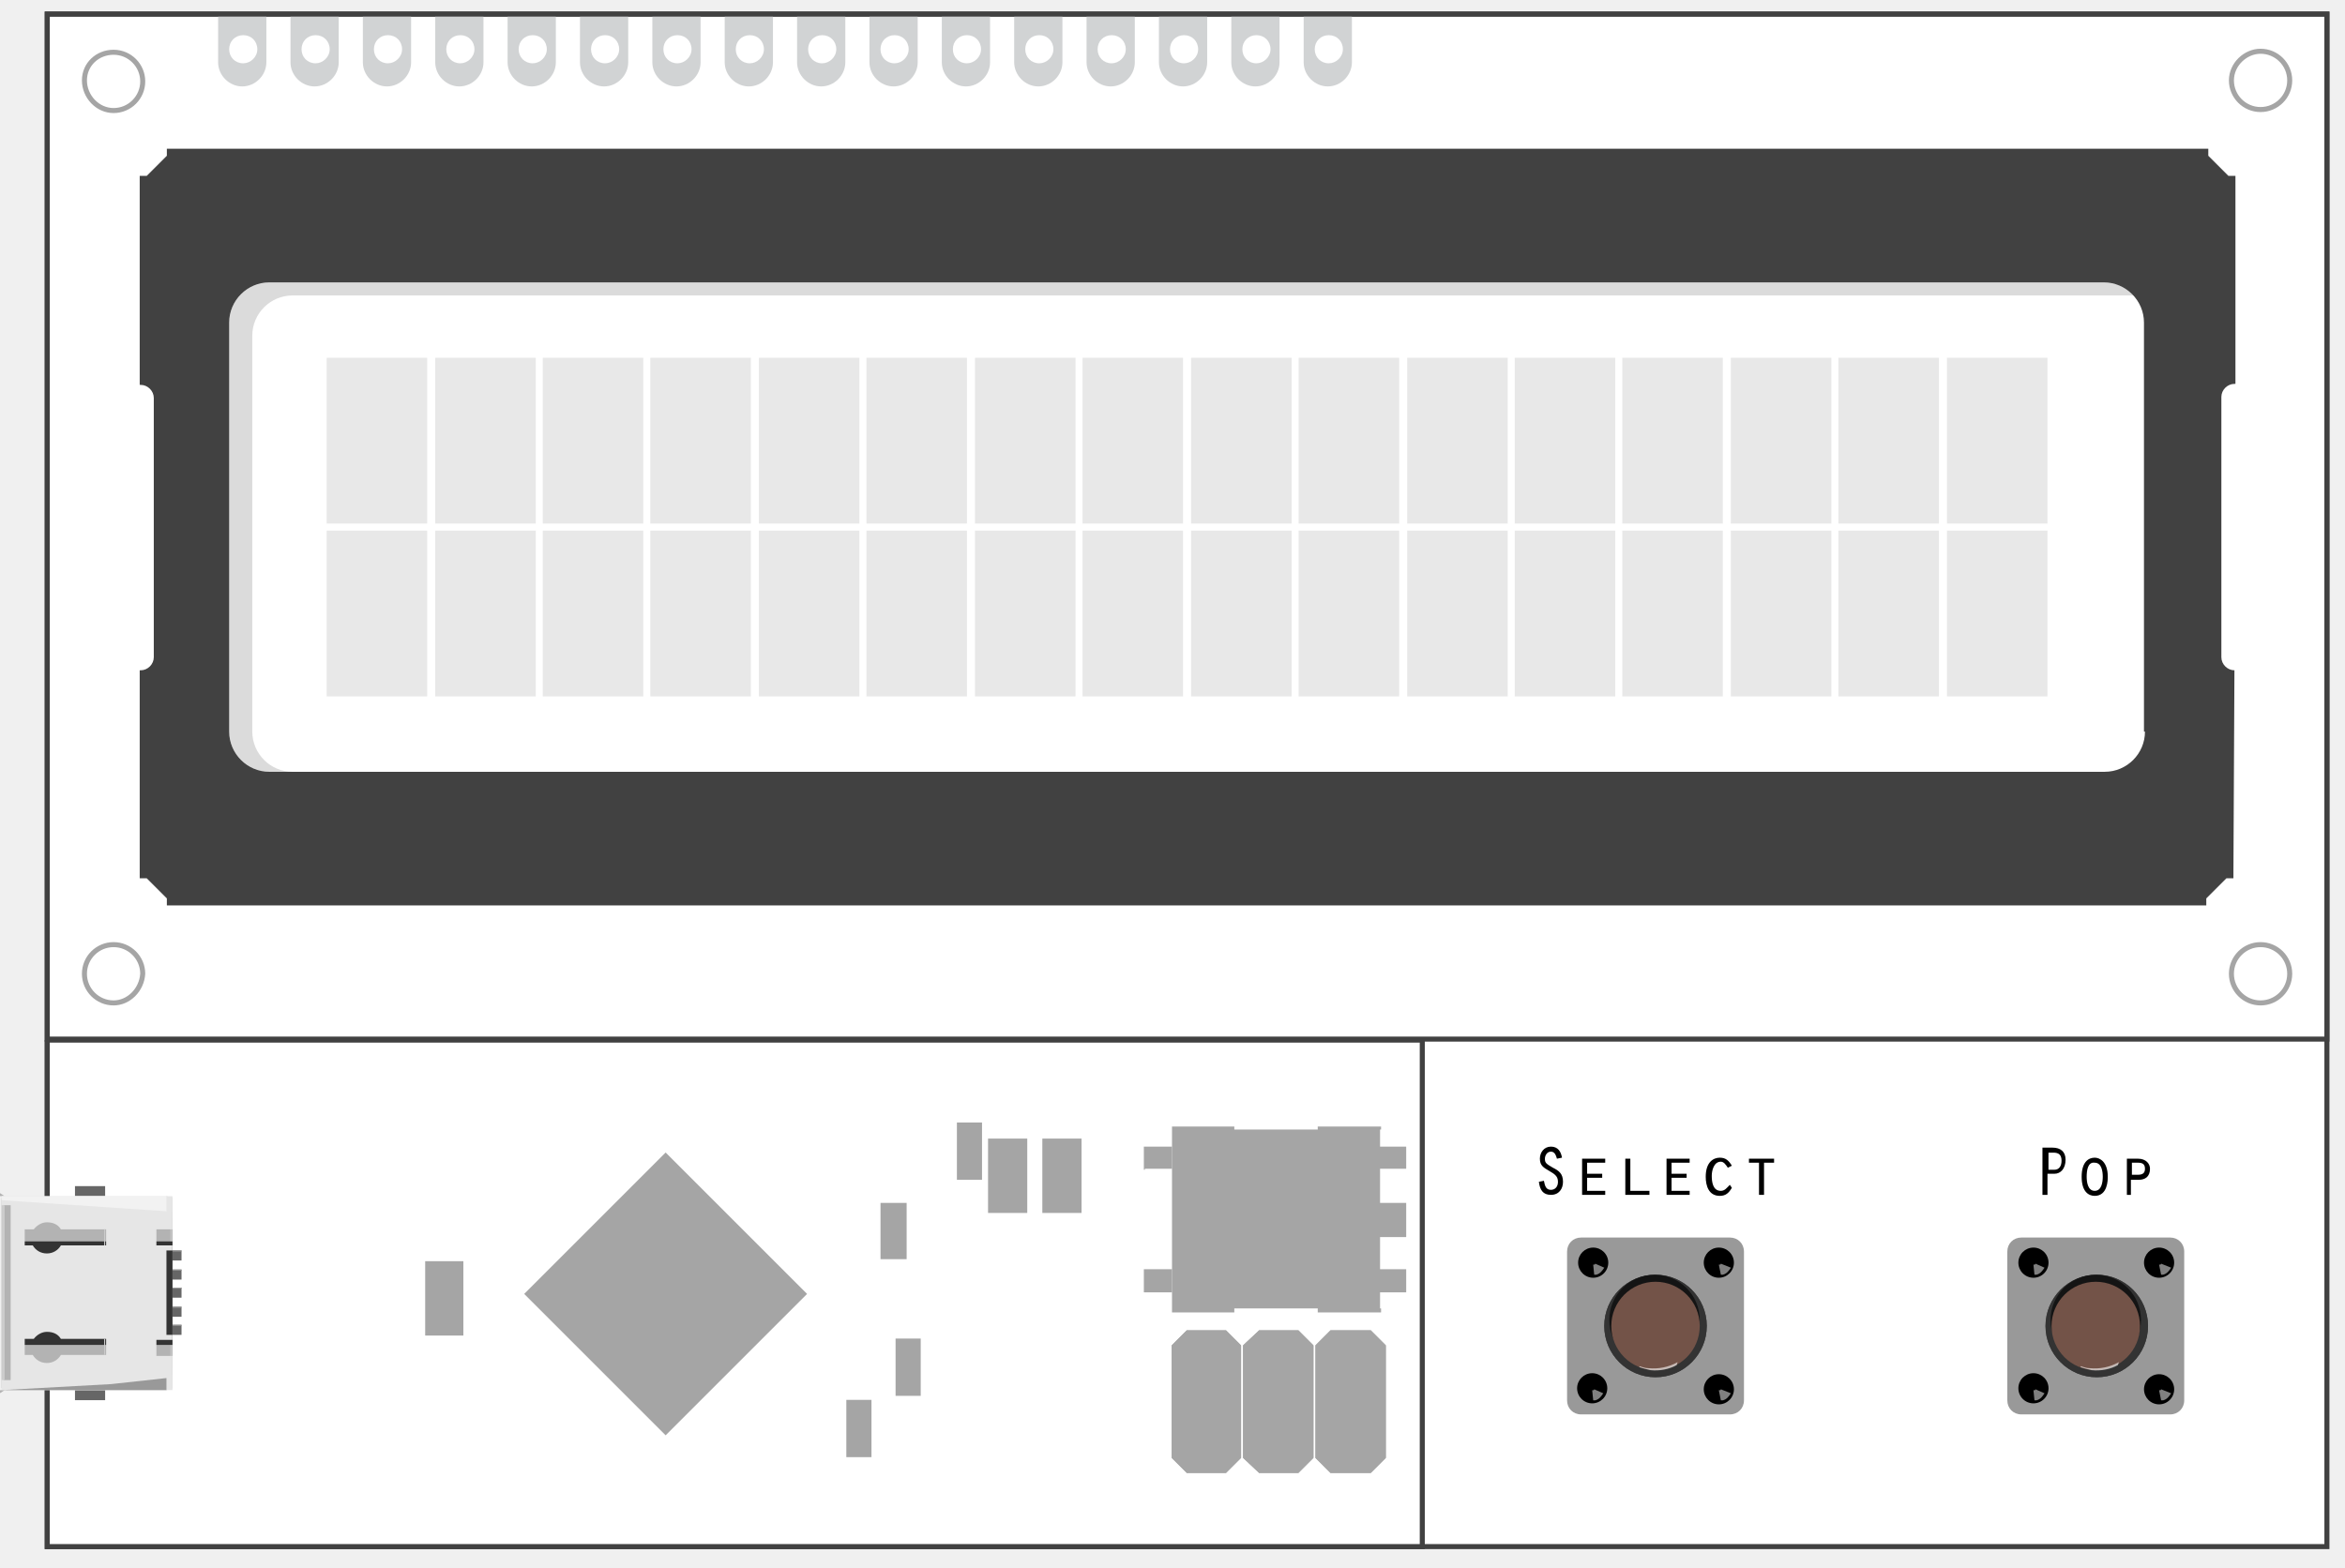
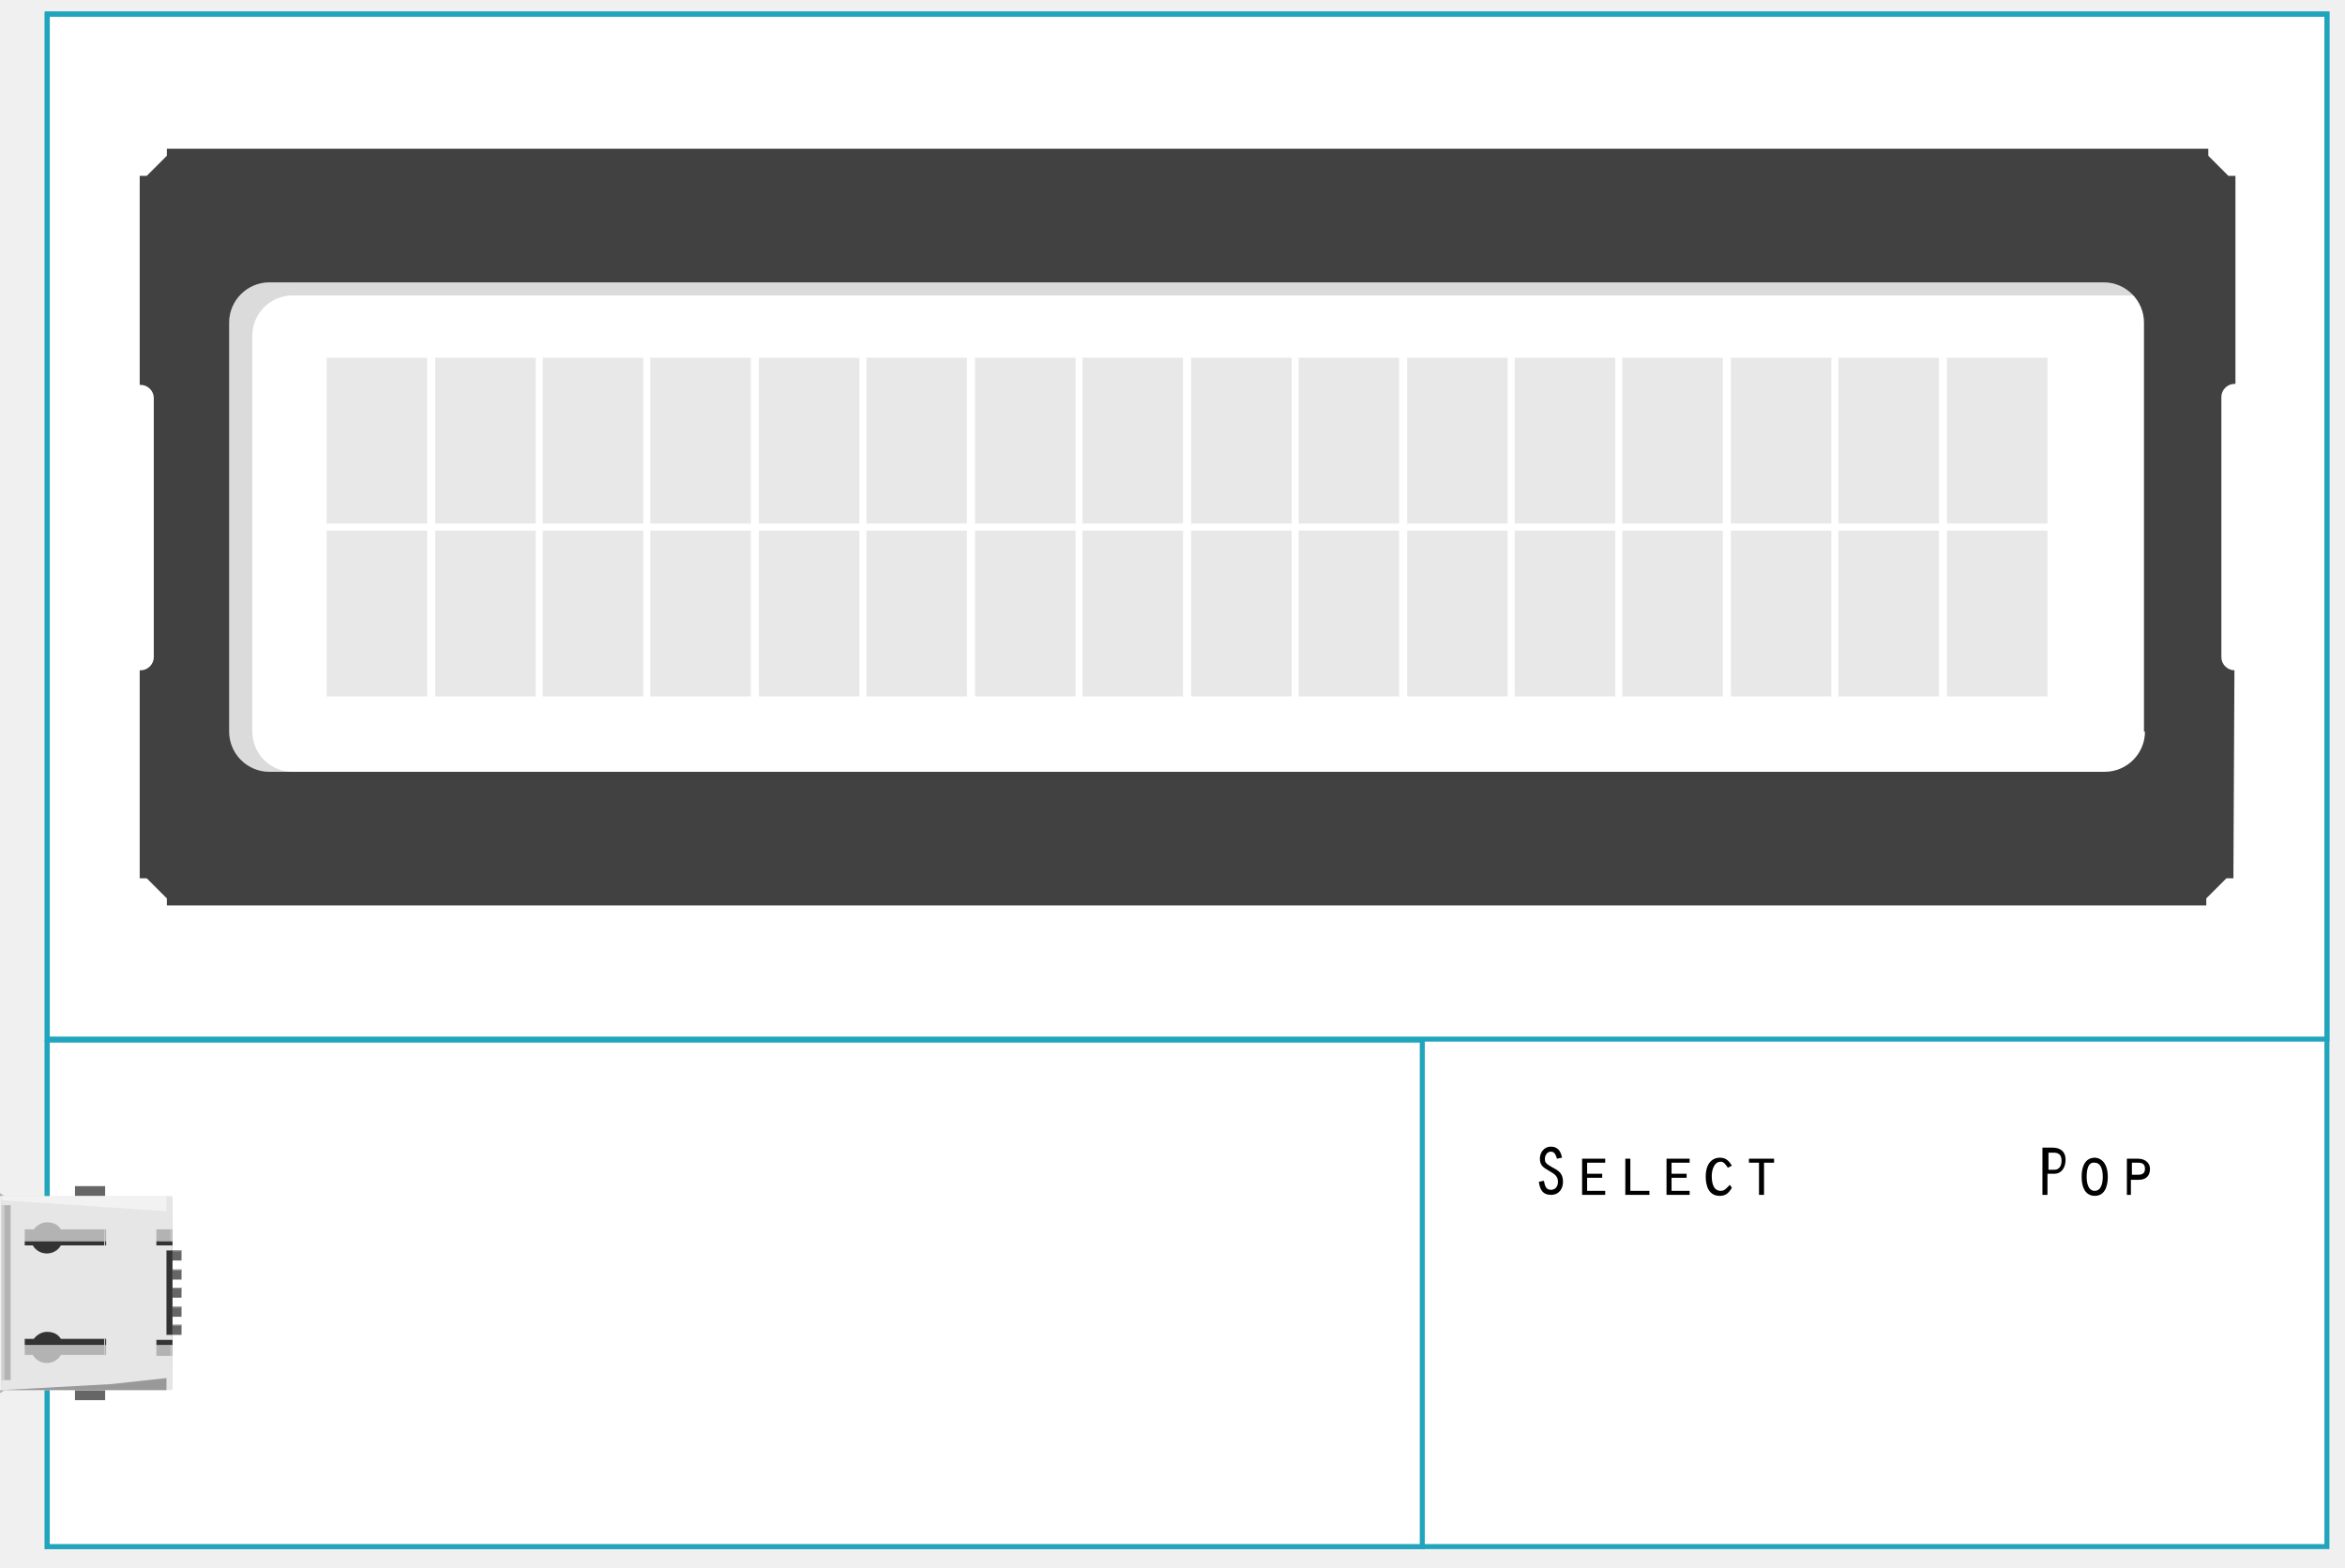
<svg xmlns="http://www.w3.org/2000/svg" version="1.1" id="Layer_1" x="0px" y="0px" viewBox="0 0 233.3 156" enable-background="new 0 0 233.3 156" xml:space="preserve">
-   <rect x="4.7" y="1.4" fill="#FFFFFF" stroke="#414141" stroke-width="0.5" stroke-miterlimit="10" width="226.8" height="152.5" />
-   <polyline fill="#FFFFFF" stroke="#414141" stroke-width="0.5" stroke-miterlimit="10" points="4.7,103.5 4.7,153.9 141.5,153.9   141.5,103.5 4.7,103.5 " />
+   <rect x="4.7" y="1.4" fill="#FFFFFF" stroke="#21A5BD" stroke-width="0.5" stroke-miterlimit="10" width="226.8" height="152.5" />
+   <polyline fill="#FFFFFF" stroke="#21A5BD" stroke-width="0.5" stroke-miterlimit="10" points="4.7,103.5 4.7,153.9 141.5,153.9   141.5,103.5 4.7,103.5 " />
  <g id="c0402" transform="matrix(1, 0, 0, 1, 19.3128, 132.584)">
    <g>
      <g>
        <rect x="-12.9" y="-9.8" fill="#999999" width="2.6" height="5.7" />
      </g>
      <g>
        <path fill="none" stroke="#FFFFFF" stroke-width="0.25" stroke-miterlimit="10" d="M-12.1-5.5" />
      </g>
      <g>
        <path fill="#CBA580" d="M-12.5-5.4v-3.4c0-0.1,0.1-0.1,0.1-0.1h1.4c0.1,0,0.1,0.1,0.1,0.1v3.6c0,0.1-0.1,0.1-0.1,0.1h-0.3     c0,0-0.1,0-0.1,0.1v0.2c0,0,0,0,0,0c0,0,0,0,0,0v-0.2c0-0.1,0.1-0.1,0.1-0.1h0.3c0,0,0.1,0,0.1-0.1v-3.6c0,0,0-0.1-0.1-0.1h-1.4     c0,0-0.1,0-0.1,0.1L-12.5-5.4c0,0,0.1,0.1,0.1,0.1h1.3c0,0,0.1,0,0.1-0.1v-3.1c0,0,0-0.1-0.1-0.1h-1.2c0,0-0.1,0-0.1,0.1v2.9     c0,0,0,0.1,0,0.1h1.1c0,0,0.1,0,0.1-0.1v-2.7c0,0,0-0.1-0.1-0.1h-0.9c0,0-0.1,0-0.1,0.1v2.5c0,0,0,0.1,0.1,0.1h0.8     c0,0,0.1,0,0.1-0.1v-2.3c0,0,0-0.1-0.1-0.1h-0.8c0,0,0,0,0,0c0,0,0,0,0,0h0.8c0.1,0,0.1,0.1,0.1,0.1v2.3c0,0.1-0.1,0.1-0.1,0.1     h-0.8c-0.1,0-0.1-0.1-0.1-0.1v-2.5c0-0.1,0.1-0.1,0.1-0.1h0.9c0.1,0,0.1,0.1,0.1,0.1v2.7c0,0.1-0.1,0.1-0.1,0.1h-1.1     c0,0-0.1-0.1-0.1-0.1v-2.9c0-0.1,0.1-0.1,0.1-0.1h1.2c0.1,0,0.1,0.1,0.1,0.1v3.1c0,0.1-0.1,0.1-0.1,0.1h-1.3     C-12.4-5.2-12.5-5.3-12.5-5.4z" />
      </g>
      <g>
        <g>
          <g opacity="0.2">
            <rect x="-10.4" y="-9.8" fill="#FFFFFF" width="0" height="5.7" />
          </g>
        </g>
        <g>
          <g>
            <path fill="#DCDCDC" d="M-10.5-9.2L-10.5-9.2l0.1-0.6h-2.6v0.6c0.2,0,0.5,0.1,0.7,0.1C-11.9-9.1-10.7-9.1-10.5-9.2z" />
          </g>
          <g>
            <path fill="#DCDCDC" d="M-12.2-4.8c-0.2,0-0.5,0.1-0.7,0.1v0.6h2.6v-0.6h-0.1C-10.7-4.8-11.9-4.8-12.2-4.8z" />
          </g>
          <g opacity="0.5">
            <rect x="-10.4" y="-9.8" fill="#FFFFFF" width="0" height="0.6" />
          </g>
          <g opacity="0.5">
            <rect x="-10.4" y="-4.7" fill="#FFFFFF" width="0" height="0.6" />
          </g>
          <g>
            <line fill="none" x1="-12.9" y1="-9.3" x2="-12.9" y2="-9.3" />
          </g>
        </g>
      </g>
    </g>
  </g>
-   <polygon fill="#A5A5A5" points="86.7,139.3 86.7,139.3 84.2,139.3 84.2,139.3 84.2,139.9 84.2,139.9 84.2,144.4 84.2,144.4   84.2,145 86.7,145 86.7,145 86.7,145 86.7,139.3 " />
-   <polygon fill="#A5A5A5" points="89.1,133.2 89.1,133.2 89.1,133.8 89.1,138.3 89.1,138.3 89.1,138.9 89.1,138.9 89.1,138.9   91.6,138.9 91.6,138.9 91.6,138.3 91.6,133.8 91.6,133.2 91.6,133.2 " />
-   <polygon fill="#A5A5A5" points="90.2,119.7 87.6,119.7 87.6,119.7 87.6,119.7 87.6,124.7 87.6,125.3 87.6,125.3 87.6,125.3   87.7,125.3 90.2,125.3 90.2,125.3 90.2,124.7 90.2,120.3 90.2,120.3 " />
-   <polygon fill="#A5A5A5" points="97.7,112.3 97.7,111.7 95.2,111.7 95.2,111.7 95.2,111.7 95.2,112.3 95.2,112.3 95.2,116.8   95.2,116.8 95.2,117.4 95.2,117.4 97.7,117.4 97.7,117.4 97.7,116.8 97.7,116.8 97.7,112.3 " />
  <g id="con2_usb_micro_b_at_1_" transform="matrix(1, 0, 0, 1, 14.5557, 123.449)">
    <g id="con2_usb_micro_b_at" transform="matrix(1, 0, 0, 1, 18.6038, 120.082)">
      <g>
        <rect x="-16.3" y="-119.1" fill="#666666" width="1.2" height="1" />
        <rect x="-16.2" y="-119.1" fill="#999999" width="1.1" height="0.1" />
      </g>
      <g>
        <rect x="-16.3" y="-117.2" fill="#666666" width="1.2" height="1" />
        <rect x="-16.2" y="-117.2" fill="#999999" width="1.1" height="0.1" />
      </g>
      <g>
        <rect x="-16.3" y="-115.4" fill="#666666" width="1.2" height="1" />
        <rect x="-16.2" y="-115.4" fill="#999999" width="1.1" height="0.1" />
      </g>
      <g>
        <rect x="-16.3" y="-113.5" fill="#666666" width="1.2" height="1" />
        <rect x="-16.2" y="-113.5" fill="#999999" width="1.1" height="0.1" />
      </g>
      <g>
        <rect x="-16.3" y="-111.7" fill="#666666" width="1.2" height="1" />
        <rect x="-16.2" y="-111.7" fill="#999999" width="1.1" height="0.1" />
      </g>
      <g>
        <polygon fill="#B3B3B3" points="-33,-105.4 -33,-124.3 -16,-124.3 -16,-105.4    " />
        <rect x="-25.7" y="-105.2" fill="#666666" width="3" height="1" />
        <rect x="-25.7" y="-125.5" fill="#666666" width="3" height="1" />
        <rect x="-16.2" y="-124.3" fill="#CCCCCC" width="0.1" height="18.8" />
        <rect x="-31.6" y="-120" fill="#333333" width="15.6" height="10.3" />
        <polygon fill="#B3B3B3" points="-32.7,-124.5 -33.1,-124.5 -34.2,-125.1 -34.2,-125.5    " />
        <polygon fill="#CCCCCC" points="-33.1,-124.5 -33.1,-124.5 -33.7,-124.5 -34.2,-125.1    " />
        <polygon fill="#B3B3B3" points="-34.2,-104.2 -34.2,-104.6 -33.1,-105.2 -32.7,-105.2    " />
        <polygon fill="#CCCCCC" points="-34.2,-104.6 -33.7,-105.2 -33.1,-105.2 -33.1,-105.2    " />
        <g>
          <g>
            <rect x="-32.7" y="-110.9" fill="#F2F2F2" width="0.6" height="0.5" />
          </g>
          <g>
            <rect x="-32.7" y="-113" fill="#F2F2F2" width="0.6" height="0.5" />
          </g>
          <g>
            <rect x="-32.7" y="-115.1" fill="#F2F2F2" width="0.6" height="0.5" />
          </g>
          <g>
            <rect x="-32.7" y="-117.2" fill="#F2F2F2" width="0.6" height="0.5" />
          </g>
          <g>
            <rect x="-32.7" y="-119.3" fill="#F2F2F2" width="0.6" height="0.5" />
          </g>
          <g>
            <rect x="-32.7" y="-119.3" fill="#808080" width="0.6" height="0.1" />
          </g>
          <g>
            <rect x="-32.7" y="-117.2" fill="#808080" width="0.6" height="0.1" />
          </g>
          <g>
            <rect x="-32.7" y="-115.1" fill="#808080" width="0.6" height="0.1" />
          </g>
          <g>
            <rect x="-32.7" y="-113" fill="#808080" width="0.6" height="0.1" />
          </g>
          <g>
            <rect x="-32.7" y="-110.9" fill="#808080" width="0.6" height="0.1" />
          </g>
        </g>
        <path fill="#4D4D4D" d="M-32.9-119.8v0.5h0.4v0.5h-0.4v1.6h0.4v0.5h-0.4v1.6h0.4v0.5h-0.4v1.6h0.4v0.5h-0.4v1.6h0.4v0.5h-0.4v0.3     v0.3c0,0.1,0.1,0.1,0.1,0.1h1.1c0.1,0,0.1-0.1,0.1-0.1v-10c0-0.1-0.1-0.1-0.1-0.1h-1.1C-32.8-120-32.9-120-32.9-119.8     L-32.9-119.8z" />
        <path fill="#CCCCCC" d="M-16.6-124.5l0.6,0.2v2.5c0,0-0.1-2.3-0.3-2.4c-0.2-0.1-0.3,0.1-0.3,0.1V-124.5z" />
        <path fill="#CCCCCC" d="M-16.6-105.2l0.6-0.2v-2.5c0,0-0.1,2.3-0.3,2.4s-0.3-0.1-0.3-0.1V-105.2z" />
        <path fill="#E6E6E6" d="M-16-108.6h-1.6v-1.6h1.6v-0.5h-0.6v-8.4h0.6v-0.5h-1.6v-1.6h1.6v-3.3h-17v19.3h17V-108.6z M-29.9-119.6     h-0.8v-1.6h0.9c0.3-0.4,0.8-0.7,1.3-0.7c0.6,0,1.1,0.2,1.4,0.7l0,0h4.5v1.6h-4.5c-0.3,0.5-0.8,0.8-1.4,0.8     C-29.1-118.8-29.6-119.1-29.9-119.6z M-29.9-108.7h-0.8v-1.6h0.9c0.3-0.4,0.8-0.7,1.3-0.7c0.6,0,1.1,0.2,1.4,0.7l0,0h4.5v1.6     h-4.5c-0.3,0.5-0.8,0.8-1.4,0.8C-29.1-107.9-29.6-108.2-29.9-108.7z" />
        <polygon fill="#F2F2F2" points="-33,-124.1 -33,-124.5 -16.6,-124.5 -16.6,-123    " />
        <polygon fill="#999999" points="-33,-105.2 -22.1,-105.8 -16.6,-106.4 -16.6,-105.2    " />
        <rect x="-22.8" y="-121.2" fill="#CCCCCC" width="0.1" height="1.6" />
        <rect x="-22.8" y="-110.3" fill="#CCCCCC" width="0.1" height="1.6" />
        <rect x="-32.8" y="-123.6" fill="#B3B3B3" width="0.7" height="17.4" />
        <rect x="-33" y="-123.6" fill="#CCCCCC" width="0.3" height="17.4" />
      </g>
    </g>
  </g>
-   <g id="_x32_x03" transform="matrix(1, 0, 0, 1, 25.3785, 7.19519)">
-     <g transform="matrix(0, 1, -1, 0, 17.793, -3.52001)">
-       <g>
-         <polygon fill="#A5A5A5" points="141.4,-94.7 137.5,-94.7 134.1,-94.7 130.2,-94.7 128.7,-93.2 128.7,-89.2 130.2,-87.7      134.1,-87.7 137.5,-87.7 141.4,-87.7 142.9,-89.2 142.9,-93.2    " />
-         <polygon fill="#A5A5A5" points="141.4,-87.5 137.5,-87.5 134.1,-87.5 130.2,-87.5 128.7,-86 128.7,-82.1 130.2,-80.5      134.1,-80.5 137.5,-80.5 141.4,-80.5 142.9,-82.1 142.9,-86    " />
-         <polygon fill="#A5A5A5" points="141.4,-80.3 137.5,-80.3 134.1,-80.3 130.2,-80.3 128.7,-78.8 128.7,-74.9 130.2,-73.4      134.1,-73.4 137.5,-73.4 141.4,-73.4 142.9,-74.9 142.9,-78.8    " />
-         <polygon fill="#A5A5A5" points="141.4,-94.7 137.5,-94.7 134.1,-94.7 130.2,-94.7 128.7,-93.2 128.7,-89.2 130.2,-87.7      134.1,-87.7 137.5,-87.7 141.4,-87.7 142.9,-89.2 142.9,-93.2    " />
-         <polygon fill="#A5A5A5" points="141.4,-87.5 137.5,-87.5 134.1,-87.5 130.2,-87.5 128.7,-86 128.7,-82.1 130.2,-80.5      134.1,-80.5 137.5,-80.5 141.4,-80.5 142.9,-82.1 142.9,-86    " />
-         <polygon fill="#A5A5A5" points="141.4,-80.3 137.5,-80.3 134.1,-80.3 130.2,-80.3 128.7,-78.8 128.7,-74.9 130.2,-73.4      134.1,-73.4 137.5,-73.4 141.4,-73.4 142.9,-74.9 142.9,-78.8    " />
-       </g>
-     </g>
-   </g>
-   <polygon fill="#A5A5A5" enable-background="new    " points="46.1,126.5 46.1,125.5 42.4,125.5 42.3,125.5 42.3,125.5 42.3,125.5   42.3,132 42.3,132 42.3,132.8 42.3,132.9 42.3,132.9 42.3,132.9 42.3,132.9 42.4,132.9 46.1,132.9 46.1,132.9 46.1,132.9   46.1,131.8 46.1,131.8 46.1,126.5 " />
-   <polygon fill="#A5A5A5" enable-background="new    " points="107.6,114.2 107.6,113.4 107.6,113.3 107.6,113.3 107.5,113.3   103.7,113.3 103.7,113.3 103.7,113.3 103.7,113.3 103.7,114.4 103.7,114.4 103.7,115 103.7,115 103.7,119.2 103.7,119.2   103.7,119.7 103.7,119.7 103.7,120.7 107.5,120.7 107.6,120.7 107.6,120.7 107.6,119.9 107.6,119.9 107.6,115.9 107.6,115.9   107.6,115.7 107.6,114.2 " />
-   <polygon fill="#A5A5A5" enable-background="new    " points="102.2,114.2 102.2,113.4 102.2,113.3 102.2,113.3 102.2,113.3   98.3,113.3 98.3,113.3 98.3,113.3 98.3,114.4 98.3,114.4 98.3,115 98.3,115 98.3,119.2 98.3,119.2 98.3,119.7 98.3,119.7   98.3,120.7 102.1,120.7 102.2,120.7 102.2,120.7 102.2,120.7 102.2,120.7 102.2,120.7 102.2,119.9 102.2,119.9 102.2,115.9   102.2,115.9 102.2,115.9 102.2,114.2 " />
-   <g>
-     <polygon fill="#A5A5A5" enable-background="new    " points="139.6,116.3 139.9,116.3 139.9,116.3 139.9,114.1 139.9,114.1    139.6,114.1 137.3,114.1 137.3,112.4 137.4,112.4 137.4,112.1 137.3,112.1 131.1,112.1 131.1,112.1 131.1,112.4 122.8,112.4    122.8,112.1 122.8,112.1 122.8,112.1 116.6,112.1 116.6,114.7 116.6,128 116.6,130.6 122.8,130.6 122.8,130.6 122.8,130.6    122.8,130.2 131.1,130.2 131.1,130.6 137.3,130.6 137.3,130.6 137.4,130.6 137.4,130.2 137.3,130.2 137.3,128.6 139.6,128.6    139.9,128.6 139.9,128.6 139.9,126.3 139.9,126.3 139.6,126.3 137.3,126.3 137.3,123.1 139.6,123.1 139.9,123.1 139.9,123.1    139.9,119.7 139.9,119.7 139.6,119.7 137.3,119.7 137.3,116.3  " />
-     <polygon fill="#A5A5A5" enable-background="new    " points="116.6,114.1 116.2,114.1 116.2,114.1 113.8,114.1 113.8,114.1    113.8,114.1 113.8,116.4 113.9,116.4 113.9,116.3 116.6,116.3 116.6,114.1 116.6,114.1  " />
-     <polygon fill="#A5A5A5" enable-background="new    " points="116.6,126.3 116.2,126.3 116.2,126.3 113.8,126.3 113.8,126.4    113.8,126.4 113.8,128.6 113.9,128.6 113.9,128.6 116.6,128.6 116.6,126.3 116.6,126.3  " />
-   </g>
-   <rect x="56.3" y="118.8" transform="matrix(-0.7071 0.7071 -0.7071 -0.7071 204.1068 172.9512)" fill="#A5A5A5" width="19.9" height="19.9" />
  <g id="breadboard">
-     <path fill="#FFFFFF" stroke="#A5A5A5" stroke-width="0.5" stroke-miterlimit="10" d="M11.3,5.2c1.6,0,2.9,1.3,2.9,2.9   s-1.3,2.9-2.9,2.9S8.4,9.6,8.4,8S9.7,5.2,11.3,5.2z M11.3,99.8c-1.6,0-2.9-1.3-2.9-2.9S9.7,94,11.3,94s2.9,1.3,2.9,2.9   C14.1,98.5,12.8,99.8,11.3,99.8z M224.9,5.1c1.6,0,2.9,1.3,2.9,2.9s-1.3,2.9-2.9,2.9s-2.9-1.3-2.9-2.9S223.4,5.1,224.9,5.1z    M224.9,99.8c-1.6,0-2.9-1.3-2.9-2.9c0-1.6,1.3-2.9,2.9-2.9s2.9,1.3,2.9,2.9C227.8,98.5,226.5,99.8,224.9,99.8z" />
    <path fill="#414141" d="M222.3,66.7c-0.7,0-1.3-0.6-1.3-1.3V39.5c0-0.7,0.6-1.3,1.3-1.3h0.1v-20v-0.7h-0.7l-2-2v-0.7h-0.7H17.3   h-0.7v0.7l-2,2h-0.7v0.7v20.1h0.1c0.7,0,1.3,0.6,1.3,1.3v25.8c0,0.7-0.6,1.3-1.3,1.3h-0.1v20v0.7h0.7l2,2v0.7h0.7h201.5h0.7v-0.7   l2-2h0.7v-0.7L222.3,66.7L222.3,66.7z" />
    <g>
      <path fill="#FFFFFF" d="M213.4,72.8c0,2.2-1.8,4-4,4H26.8c-2.2,0-4-1.8-4-4V32.1c0-2.2,1.8-4,4-4h182.5c2.2,0,4,1.8,4,4V72.8z" />
      <g opacity="0.2">
        <path fill="#4C4C4C" d="M213.4,32.1v40.8c0,0,0,0,0,0L213.4,32.1C213.4,32.1,213.4,32.1,213.4,32.1z M26.8,28.1c-2.2,0-4,1.8-4,4     v40.7c0,2.2,1.8,4,4,4h2.3c-2.2,0-4-1.8-4-4V33.4c0-2.2,1.8-4,4-4h183.2c-0.7-0.8-1.8-1.3-3-1.3H26.8z" />
      </g>
-     </g>
-     <g>
-       <path fill="#D1D3D4" d="M21.7,1.4v4.8c0,1.3,1.1,2.4,2.4,2.4c1.3,0,2.4-1.1,2.4-2.4V1.4H21.7z M24.2,6.3c-0.8,0-1.4-0.6-1.4-1.4    s0.6-1.4,1.4-1.4s1.4,0.6,1.4,1.4S24.9,6.3,24.2,6.3z" />
-     </g>
-     <g>
-       <path fill="#D1D3D4" d="M28.9,1.4v4.8c0,1.3,1.1,2.4,2.4,2.4c1.3,0,2.4-1.1,2.4-2.4V1.4H28.9z M31.4,6.3c-0.8,0-1.4-0.6-1.4-1.4    s0.6-1.4,1.4-1.4c0.8,0,1.4,0.6,1.4,1.4S32.1,6.3,31.4,6.3z" />
-     </g>
-     <g>
-       <path fill="#D1D3D4" d="M36.1,1.4v4.8c0,1.3,1.1,2.4,2.4,2.4c1.3,0,2.4-1.1,2.4-2.4V1.4H36.1z M38.6,6.3c-0.8,0-1.4-0.6-1.4-1.4    s0.6-1.4,1.4-1.4s1.4,0.6,1.4,1.4S39.3,6.3,38.6,6.3z" />
-     </g>
-     <g>
-       <path fill="#D1D3D4" d="M43.3,1.4v4.8c0,1.3,1.1,2.4,2.4,2.4c1.3,0,2.4-1.1,2.4-2.4V1.4H43.3z M45.8,6.3c-0.8,0-1.4-0.6-1.4-1.4    s0.6-1.4,1.4-1.4s1.4,0.6,1.4,1.4S46.5,6.3,45.8,6.3z" />
-     </g>
-     <g>
-       <path fill="#D1D3D4" d="M50.5,1.4v4.8c0,1.3,1.1,2.4,2.4,2.4c1.3,0,2.4-1.1,2.4-2.4V1.4H50.5z M53,6.3c-0.8,0-1.4-0.6-1.4-1.4    s0.6-1.4,1.4-1.4s1.4,0.6,1.4,1.4S53.7,6.3,53,6.3z" />
-     </g>
-     <g>
-       <path fill="#D1D3D4" d="M57.7,1.4v4.8c0,1.3,1.1,2.4,2.4,2.4c1.3,0,2.4-1.1,2.4-2.4V1.4H57.7z M60.2,6.3c-0.8,0-1.4-0.6-1.4-1.4    s0.6-1.4,1.4-1.4s1.4,0.6,1.4,1.4S60.9,6.3,60.2,6.3z" />
-     </g>
-     <g>
-       <path fill="#D1D3D4" d="M64.9,1.4v4.8c0,1.3,1.1,2.4,2.4,2.4c1.3,0,2.4-1.1,2.4-2.4V1.4H64.9z M67.4,6.3c-0.8,0-1.4-0.6-1.4-1.4    s0.6-1.4,1.4-1.4c0.8,0,1.4,0.6,1.4,1.4S68.1,6.3,67.4,6.3z" />
-     </g>
-     <g>
-       <path fill="#D1D3D4" d="M72.1,1.4v4.8c0,1.3,1.1,2.4,2.4,2.4c1.3,0,2.4-1.1,2.4-2.4V1.4H72.1z M74.6,6.3c-0.8,0-1.4-0.6-1.4-1.4    s0.6-1.4,1.4-1.4s1.4,0.6,1.4,1.4S75.3,6.3,74.6,6.3z" />
-     </g>
-     <g>
-       <path fill="#D1D3D4" d="M79.3,1.4v4.8c0,1.3,1.1,2.4,2.4,2.4c1.3,0,2.4-1.1,2.4-2.4V1.4H79.3z M81.8,6.3c-0.8,0-1.4-0.6-1.4-1.4    s0.6-1.4,1.4-1.4s1.4,0.6,1.4,1.4S82.5,6.3,81.8,6.3z" />
-     </g>
-     <g>
-       <path fill="#D1D3D4" d="M86.5,1.4v4.8c0,1.3,1.1,2.4,2.4,2.4c1.3,0,2.4-1.1,2.4-2.4V1.4H86.5z M89,6.3c-0.8,0-1.4-0.6-1.4-1.4    s0.6-1.4,1.4-1.4s1.4,0.6,1.4,1.4S89.7,6.3,89,6.3z" />
-     </g>
-     <g>
-       <path fill="#D1D3D4" d="M93.7,1.4v4.8c0,1.3,1.1,2.4,2.4,2.4c1.3,0,2.4-1.1,2.4-2.4V1.4H93.7z M96.2,6.3c-0.8,0-1.4-0.6-1.4-1.4    s0.6-1.4,1.4-1.4s1.4,0.6,1.4,1.4S96.9,6.3,96.2,6.3z" />
-     </g>
-     <g>
-       <path fill="#D1D3D4" d="M100.9,1.4v4.8c0,1.3,1.1,2.4,2.4,2.4c1.3,0,2.4-1.1,2.4-2.4V1.4H100.9z M103.4,6.3    c-0.8,0-1.4-0.6-1.4-1.4s0.6-1.4,1.4-1.4s1.4,0.6,1.4,1.4S104.1,6.3,103.4,6.3z" />
-     </g>
-     <g>
-       <path fill="#D1D3D4" d="M108.1,1.4v4.8c0,1.3,1.1,2.4,2.4,2.4c1.3,0,2.4-1.1,2.4-2.4V1.4H108.1z M110.6,6.3    c-0.8,0-1.4-0.6-1.4-1.4s0.6-1.4,1.4-1.4s1.4,0.6,1.4,1.4S111.3,6.3,110.6,6.3z" />
-     </g>
-     <g>
-       <path fill="#D1D3D4" d="M115.3,1.4v4.8c0,1.3,1.1,2.4,2.4,2.4c1.3,0,2.4-1.1,2.4-2.4V1.4H115.3z M117.8,6.3    c-0.8,0-1.4-0.6-1.4-1.4s0.6-1.4,1.4-1.4s1.4,0.6,1.4,1.4S118.5,6.3,117.8,6.3z" />
-     </g>
-     <g>
-       <path fill="#D1D3D4" d="M122.5,1.4v4.8c0,1.3,1.1,2.4,2.4,2.4c1.3,0,2.4-1.1,2.4-2.4V1.4H122.5z M125,6.3c-0.8,0-1.4-0.6-1.4-1.4    s0.6-1.4,1.4-1.4s1.4,0.6,1.4,1.4S125.7,6.3,125,6.3z" />
-     </g>
-     <g>
-       <path fill="#D1D3D4" d="M129.7,1.4v4.8c0,1.3,1.1,2.4,2.4,2.4c1.3,0,2.4-1.1,2.4-2.4V1.4H129.7z M132.2,6.3    c-0.8,0-1.4-0.6-1.4-1.4s0.6-1.4,1.4-1.4c0.8,0,1.4,0.6,1.4,1.4S132.9,6.3,132.2,6.3z" />
    </g>
    <g>
      <rect x="32.5" y="52.8" fill="#1A1A1A" fill-opacity="0.1" width="10" height="16.5" />
      <rect x="43.3" y="52.8" fill="#1A1A1A" fill-opacity="0.1" width="10" height="16.5" />
      <rect x="54" y="52.8" fill="#1A1A1A" fill-opacity="0.1" width="10" height="16.5" />
      <rect x="64.7" y="52.8" fill="#1A1A1A" fill-opacity="0.1" width="10" height="16.5" />
      <rect x="75.5" y="52.8" fill="#1A1A1A" fill-opacity="0.1" width="10" height="16.5" />
      <rect x="86.2" y="52.8" fill="#1A1A1A" fill-opacity="0.1" width="10" height="16.5" />
      <rect x="97" y="52.8" fill="#1A1A1A" fill-opacity="0.1" width="10" height="16.5" />
      <rect x="107.7" y="52.8" fill="#1A1A1A" fill-opacity="0.1" width="10" height="16.5" />
      <rect x="118.5" y="52.8" fill="#1A1A1A" fill-opacity="0.1" width="10" height="16.5" />
      <rect x="129.2" y="52.8" fill="#1A1A1A" fill-opacity="0.1" width="10" height="16.5" />
      <rect x="140" y="52.8" fill="#1A1A1A" fill-opacity="0.1" width="10" height="16.5" />
      <rect x="150.7" y="52.8" fill="#1A1A1A" fill-opacity="0.1" width="10" height="16.5" />
      <rect x="161.4" y="52.8" fill="#1A1A1A" fill-opacity="0.1" width="10" height="16.5" />
      <rect x="172.2" y="52.8" fill="#1A1A1A" fill-opacity="0.1" width="10" height="16.5" />
      <rect x="182.9" y="52.8" fill="#1A1A1A" fill-opacity="0.1" width="10" height="16.5" />
      <rect x="193.7" y="52.8" fill="#1A1A1A" fill-opacity="0.1" width="10" height="16.5" />
      <rect x="32.5" y="35.6" fill="#1A1A1A" fill-opacity="0.1" width="10" height="16.5" />
      <rect x="43.3" y="35.6" fill="#1A1A1A" fill-opacity="0.1" width="10" height="16.5" />
      <rect x="54" y="35.6" fill="#1A1A1A" fill-opacity="0.1" width="10" height="16.5" />
      <rect x="64.7" y="35.6" fill="#1A1A1A" fill-opacity="0.1" width="10" height="16.5" />
      <rect x="75.5" y="35.6" fill="#1A1A1A" fill-opacity="0.1" width="10" height="16.5" />
      <rect x="86.2" y="35.6" fill="#1A1A1A" fill-opacity="0.1" width="10" height="16.5" />
      <rect x="97" y="35.6" fill="#1A1A1A" fill-opacity="0.1" width="10" height="16.5" />
      <rect x="107.7" y="35.6" fill="#1A1A1A" fill-opacity="0.1" width="10" height="16.5" />
      <rect x="118.5" y="35.6" fill="#1A1A1A" fill-opacity="0.1" width="10" height="16.5" />
      <rect x="129.2" y="35.6" fill="#1A1A1A" fill-opacity="0.1" width="10" height="16.5" />
      <rect x="140" y="35.6" fill="#1A1A1A" fill-opacity="0.1" width="10" height="16.5" />
      <rect x="150.7" y="35.6" fill="#1A1A1A" fill-opacity="0.1" width="10" height="16.5" />
      <rect x="161.4" y="35.6" fill="#1A1A1A" fill-opacity="0.1" width="10" height="16.5" />
      <rect x="172.2" y="35.6" fill="#1A1A1A" fill-opacity="0.1" width="10" height="16.5" />
      <rect x="182.9" y="35.6" fill="#1A1A1A" fill-opacity="0.1" width="10" height="16.5" />
      <rect x="193.7" y="35.6" fill="#1A1A1A" fill-opacity="0.1" width="10" height="16.5" />
    </g>
-     <rect x="4.7" y="1.4" fill="none" stroke="#414141" stroke-width="0.5" stroke-miterlimit="10" width="226.8" height="102" />
-   </g>
-   <g id="b3f-10xx" transform="matrix(1, 0, 0, 1, 99.1634, 140.039)">
-     <g transform="matrix(-1, 0, 0, -1, 17.641, 23.608)">
-       <g>
-         <path fill="#999999" d="M-39.1,39.1c0,0.8-0.6,1.4-1.4,1.4h-14.8c-0.8,0-1.4-0.6-1.4-1.4V24.3c0-0.8,0.6-1.4,1.4-1.4h14.8     c0.8,0,1.4,0.6,1.4,1.4L-39.1,39.1L-39.1,39.1z" />
-         <circle cx="-54.2" cy="25.4" r="1.5" />
-         <circle cx="-41.6" cy="25.5" r="1.5" />
-         <circle cx="-41.7" cy="38" r="1.5" />
-         <circle cx="-54.2" cy="38" r="1.5" />
-         <circle fill="#3F3F3F" cx="-47.9" cy="31.7" r="5.1" />
-         <linearGradient id="SVGID_1_" gradientUnits="userSpaceOnUse" x1="459.46" y1="2092.165" x2="473.761" y2="2092.165" gradientTransform="matrix(-0.7195 0 0 0.7195 277.5053 -1473.63)">
-           <stop offset="0" style="stop-color:#333333" />
-           <stop offset="1" style="stop-color:#3C3C3C" />
-         </linearGradient>
-         <circle fill="url(#SVGID_1_)" cx="-47.9" cy="31.7" r="5.1" />
-         <circle opacity="0.6" enable-background="new    " cx="-47.8" cy="32.3" r="4.5" />
-         <circle fill="#735348" cx="-47.9" cy="31.7" r="4.4" />
-         <path opacity="0.5" fill="#FFFFFF" enable-background="new    " d="M-54.4,25.4c0-0.1,0.1-0.1,0.2-0.1l-0.2-1c-0.1,0-0.1,0-0.2,0     v0c-0.4,0.1-0.6,0.4-0.8,0.7L-54.4,25.4z" />
-         <path opacity="0.5" fill="#FFFFFF" enable-background="new    " d="M-41.8,25.4c0-0.1,0.1-0.1,0.2-0.1l-0.1-1c-0.1,0-0.1,0-0.2,0     l0,0c-0.4,0.1-0.6,0.4-0.8,0.7L-41.8,25.4z" />
-         <path opacity="0.5" fill="#FFFFFF" enable-background="new    " d="M-41.9,37.9c0-0.1,0.1-0.1,0.2-0.1l-0.1-1c-0.1,0-0.1,0-0.2,0     l0,0c-0.4,0.1-0.6,0.4-0.8,0.7L-41.9,37.9z" />
-         <path opacity="0.5" fill="#FFFFFF" enable-background="new    " d="M-54.4,37.9c0-0.1,0.1-0.1,0.2-0.1l-0.2-1c-0.1,0-0.1,0-0.2,0     l0,0c-0.4,0.1-0.6,0.4-0.8,0.7L-54.4,37.9z" />
-         <path opacity="0.6" fill="#FFFFFF" enable-background="new    " d="M-46.3,27.6c-0.3-0.1-0.7-0.2-1.1-0.3     c-0.9-0.1-1.9,0.1-2.6,0.5l-0.1,0.3c0.9-0.5,1.9-0.7,2.9-0.6c0.3,0,0.6,0.1,0.9,0.2L-46.3,27.6z" />
-       </g>
-     </g>
-   </g>
-   <g id="b3f-10xx_1_" transform="matrix(1, 0, 0, 1, 99.1634, 140.039)">
-     <g transform="matrix(-1, 0, 0, -1, 17.641, 23.608)">
-       <g>
-         <path fill="#999999" d="M-82.9,39.1c0,0.8-0.6,1.4-1.4,1.4h-14.8c-0.8,0-1.4-0.6-1.4-1.4V24.3c0-0.8,0.6-1.4,1.4-1.4h14.8     c0.8,0,1.4,0.6,1.4,1.4L-82.9,39.1L-82.9,39.1z" />
-         <circle cx="-98" cy="25.4" r="1.5" />
-         <circle cx="-85.5" cy="25.5" r="1.5" />
-         <circle cx="-85.5" cy="38" r="1.5" />
-         <circle cx="-98" cy="38" r="1.5" />
-         <circle fill="#3F3F3F" cx="-91.8" cy="31.7" r="5.1" />
-         <linearGradient id="SVGID_2_" gradientUnits="userSpaceOnUse" x1="520.362" y1="2092.165" x2="534.664" y2="2092.165" gradientTransform="matrix(-0.7195 0 0 0.7195 277.5053 -1473.63)">
-           <stop offset="0" style="stop-color:#333333" />
-           <stop offset="1" style="stop-color:#3C3C3C" />
-         </linearGradient>
-         <circle fill="url(#SVGID_2_)" cx="-91.8" cy="31.7" r="5.1" />
-         <circle opacity="0.6" enable-background="new    " cx="-91.7" cy="32.3" r="4.5" />
-         <circle fill="#735348" cx="-91.7" cy="31.7" r="4.4" />
-         <path opacity="0.5" fill="#FFFFFF" enable-background="new    " d="M-98.2,25.4c0-0.1,0.1-0.1,0.2-0.1l-0.2-1c-0.1,0-0.1,0-0.2,0     v0c-0.4,0.1-0.6,0.4-0.8,0.7L-98.2,25.4z" />
-         <path opacity="0.5" fill="#FFFFFF" enable-background="new    " d="M-85.7,25.4c0-0.1,0.1-0.1,0.2-0.1l-0.1-1c-0.1,0-0.1,0-0.2,0     l0,0c-0.4,0.1-0.6,0.4-0.8,0.7L-85.7,25.4z" />
-         <path opacity="0.5" fill="#FFFFFF" enable-background="new    " d="M-85.7,37.9c0-0.1,0.1-0.1,0.2-0.1l-0.1-1c-0.1,0-0.1,0-0.2,0     l0,0c-0.4,0.1-0.6,0.4-0.8,0.7L-85.7,37.9z" />
-         <path opacity="0.5" fill="#FFFFFF" enable-background="new    " d="M-98.2,37.9c0-0.1,0.1-0.1,0.2-0.1l-0.2-1c-0.1,0-0.1,0-0.2,0     l0,0c-0.4,0.1-0.6,0.4-0.8,0.7L-98.2,37.9z" />
-         <path opacity="0.6" fill="#FFFFFF" enable-background="new    " d="M-90.2,27.6c-0.3-0.1-0.7-0.2-1.1-0.3     c-0.9-0.1-1.9,0.1-2.6,0.5l-0.1,0.3c0.9-0.5,1.9-0.7,2.9-0.6c0.3,0,0.6,0.1,0.9,0.2L-90.2,27.6z" />
-       </g>
-     </g>
+     <rect x="4.7" y="1.4" fill="none" stroke="#21A5BD" stroke-width="0.5" stroke-miterlimit="10" width="226.8" height="102" />
  </g>
  <g>
    <path d="M154.9,115.3c-0.1-0.3-0.2-0.7-0.6-0.7c-0.4,0-0.6,0.4-0.6,0.7c0,0.4,0.1,0.5,0.8,0.9c0.6,0.3,1,0.6,1,1.4   c0,0.7-0.4,1.3-1.2,1.3c-0.8,0-1.1-0.5-1.2-1.3l0.5-0.1c0.1,0.5,0.2,0.9,0.7,0.9c0.4,0,0.7-0.3,0.7-0.8c0-0.6-0.4-0.8-0.9-1.1   c-0.5-0.3-0.9-0.5-0.9-1.2c0-0.6,0.4-1.2,1.1-1.2c0.7,0,1,0.5,1.1,1.1L154.9,115.3z" />
    <path d="M157.4,115.3h2.3v0.4h-1.8v1.1h1.5v0.4h-1.5v1.3h1.8v0.4h-2.3V115.3z" />
    <path d="M161.7,115.3h0.5v3.2h1.9v0.4h-2.4V115.3z" />
    <path d="M165.8,115.3h2.3v0.4h-1.8v1.1h1.5v0.4h-1.5v1.3h1.8v0.4h-2.3V115.3z" />
    <path d="M172.3,118.2c-0.3,0.5-0.6,0.8-1.2,0.8c-1.1,0-1.4-1-1.4-1.9c0-1.5,0.8-1.9,1.4-1.9c0.6,0,0.9,0.3,1.2,0.8l-0.4,0.2   c-0.2-0.3-0.4-0.6-0.7-0.6c-0.7,0-0.9,0.9-0.9,1.4c0,0.6,0.1,1.5,0.9,1.5c0.4,0,0.6-0.3,0.9-0.6L172.3,118.2z" />
    <path d="M175,115.7h-1v-0.4h2.5v0.4h-1v3.2H175V115.7z" />
  </g>
  <g>
    <path d="M203.7,118.9h-0.5v-4.7h1c0.8,0,1.3,0.4,1.3,1.2c0,0.9-0.5,1.4-1.1,1.4h-0.7V118.9z M203.7,116.4l0.7,0   c0.4,0,0.7-0.3,0.7-0.9c0-0.6-0.3-0.8-0.8-0.8h-0.5V116.4z" />
    <path d="M209.7,117.1c0,0.3,0,1.9-1.3,1.9c-0.6,0-1.3-0.4-1.3-1.9c0-1.5,0.7-1.9,1.3-1.9C208.9,115.2,209.7,115.6,209.7,117.1z    M207.6,117.1c0,0.5,0.1,1.4,0.8,1.4c0.7,0,0.8-0.9,0.8-1.4c0-0.5-0.1-1.4-0.8-1.4C207.7,115.6,207.6,116.5,207.6,117.1z" />
    <path d="M212.1,118.9h-0.5v-3.6h1.1c0.8,0,1.2,0.5,1.2,1c0,0.8-0.5,1.1-1.1,1.1h-0.8V118.9z M212.7,116.9c0.5,0,0.7-0.2,0.7-0.6   c0-0.5-0.3-0.6-0.7-0.6h-0.6v1.2H212.7z" />
  </g>
</svg>
